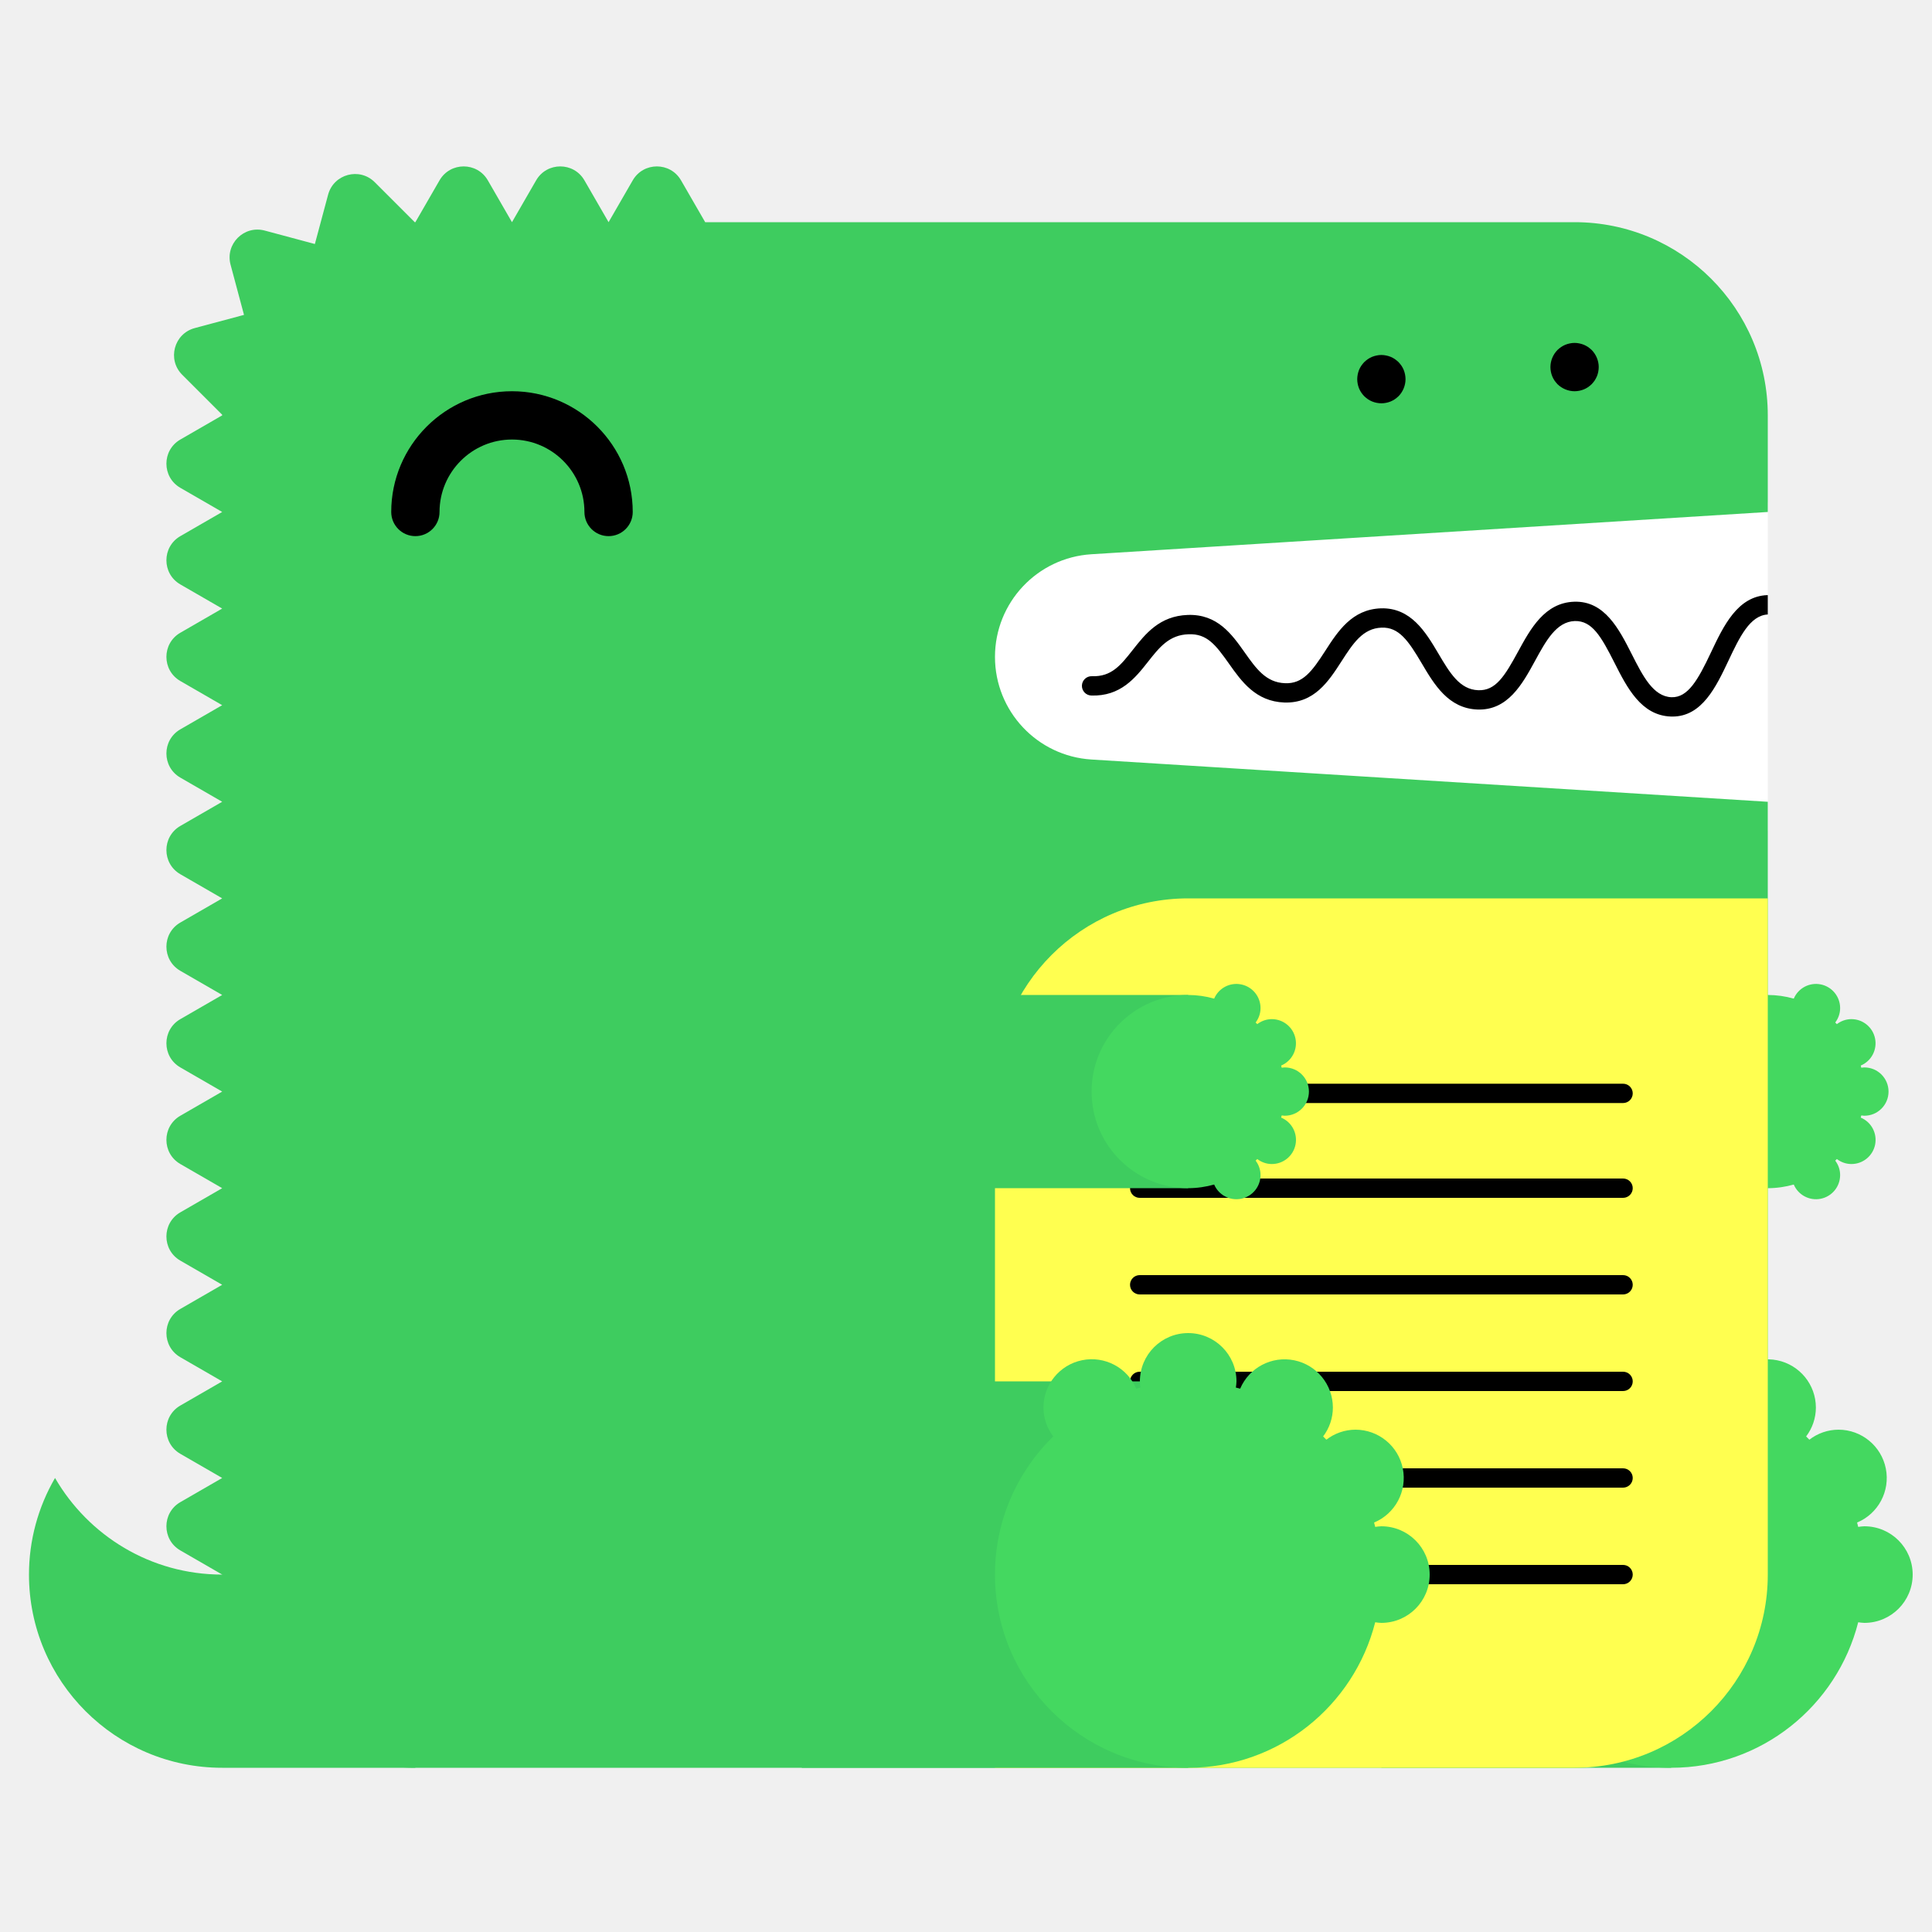
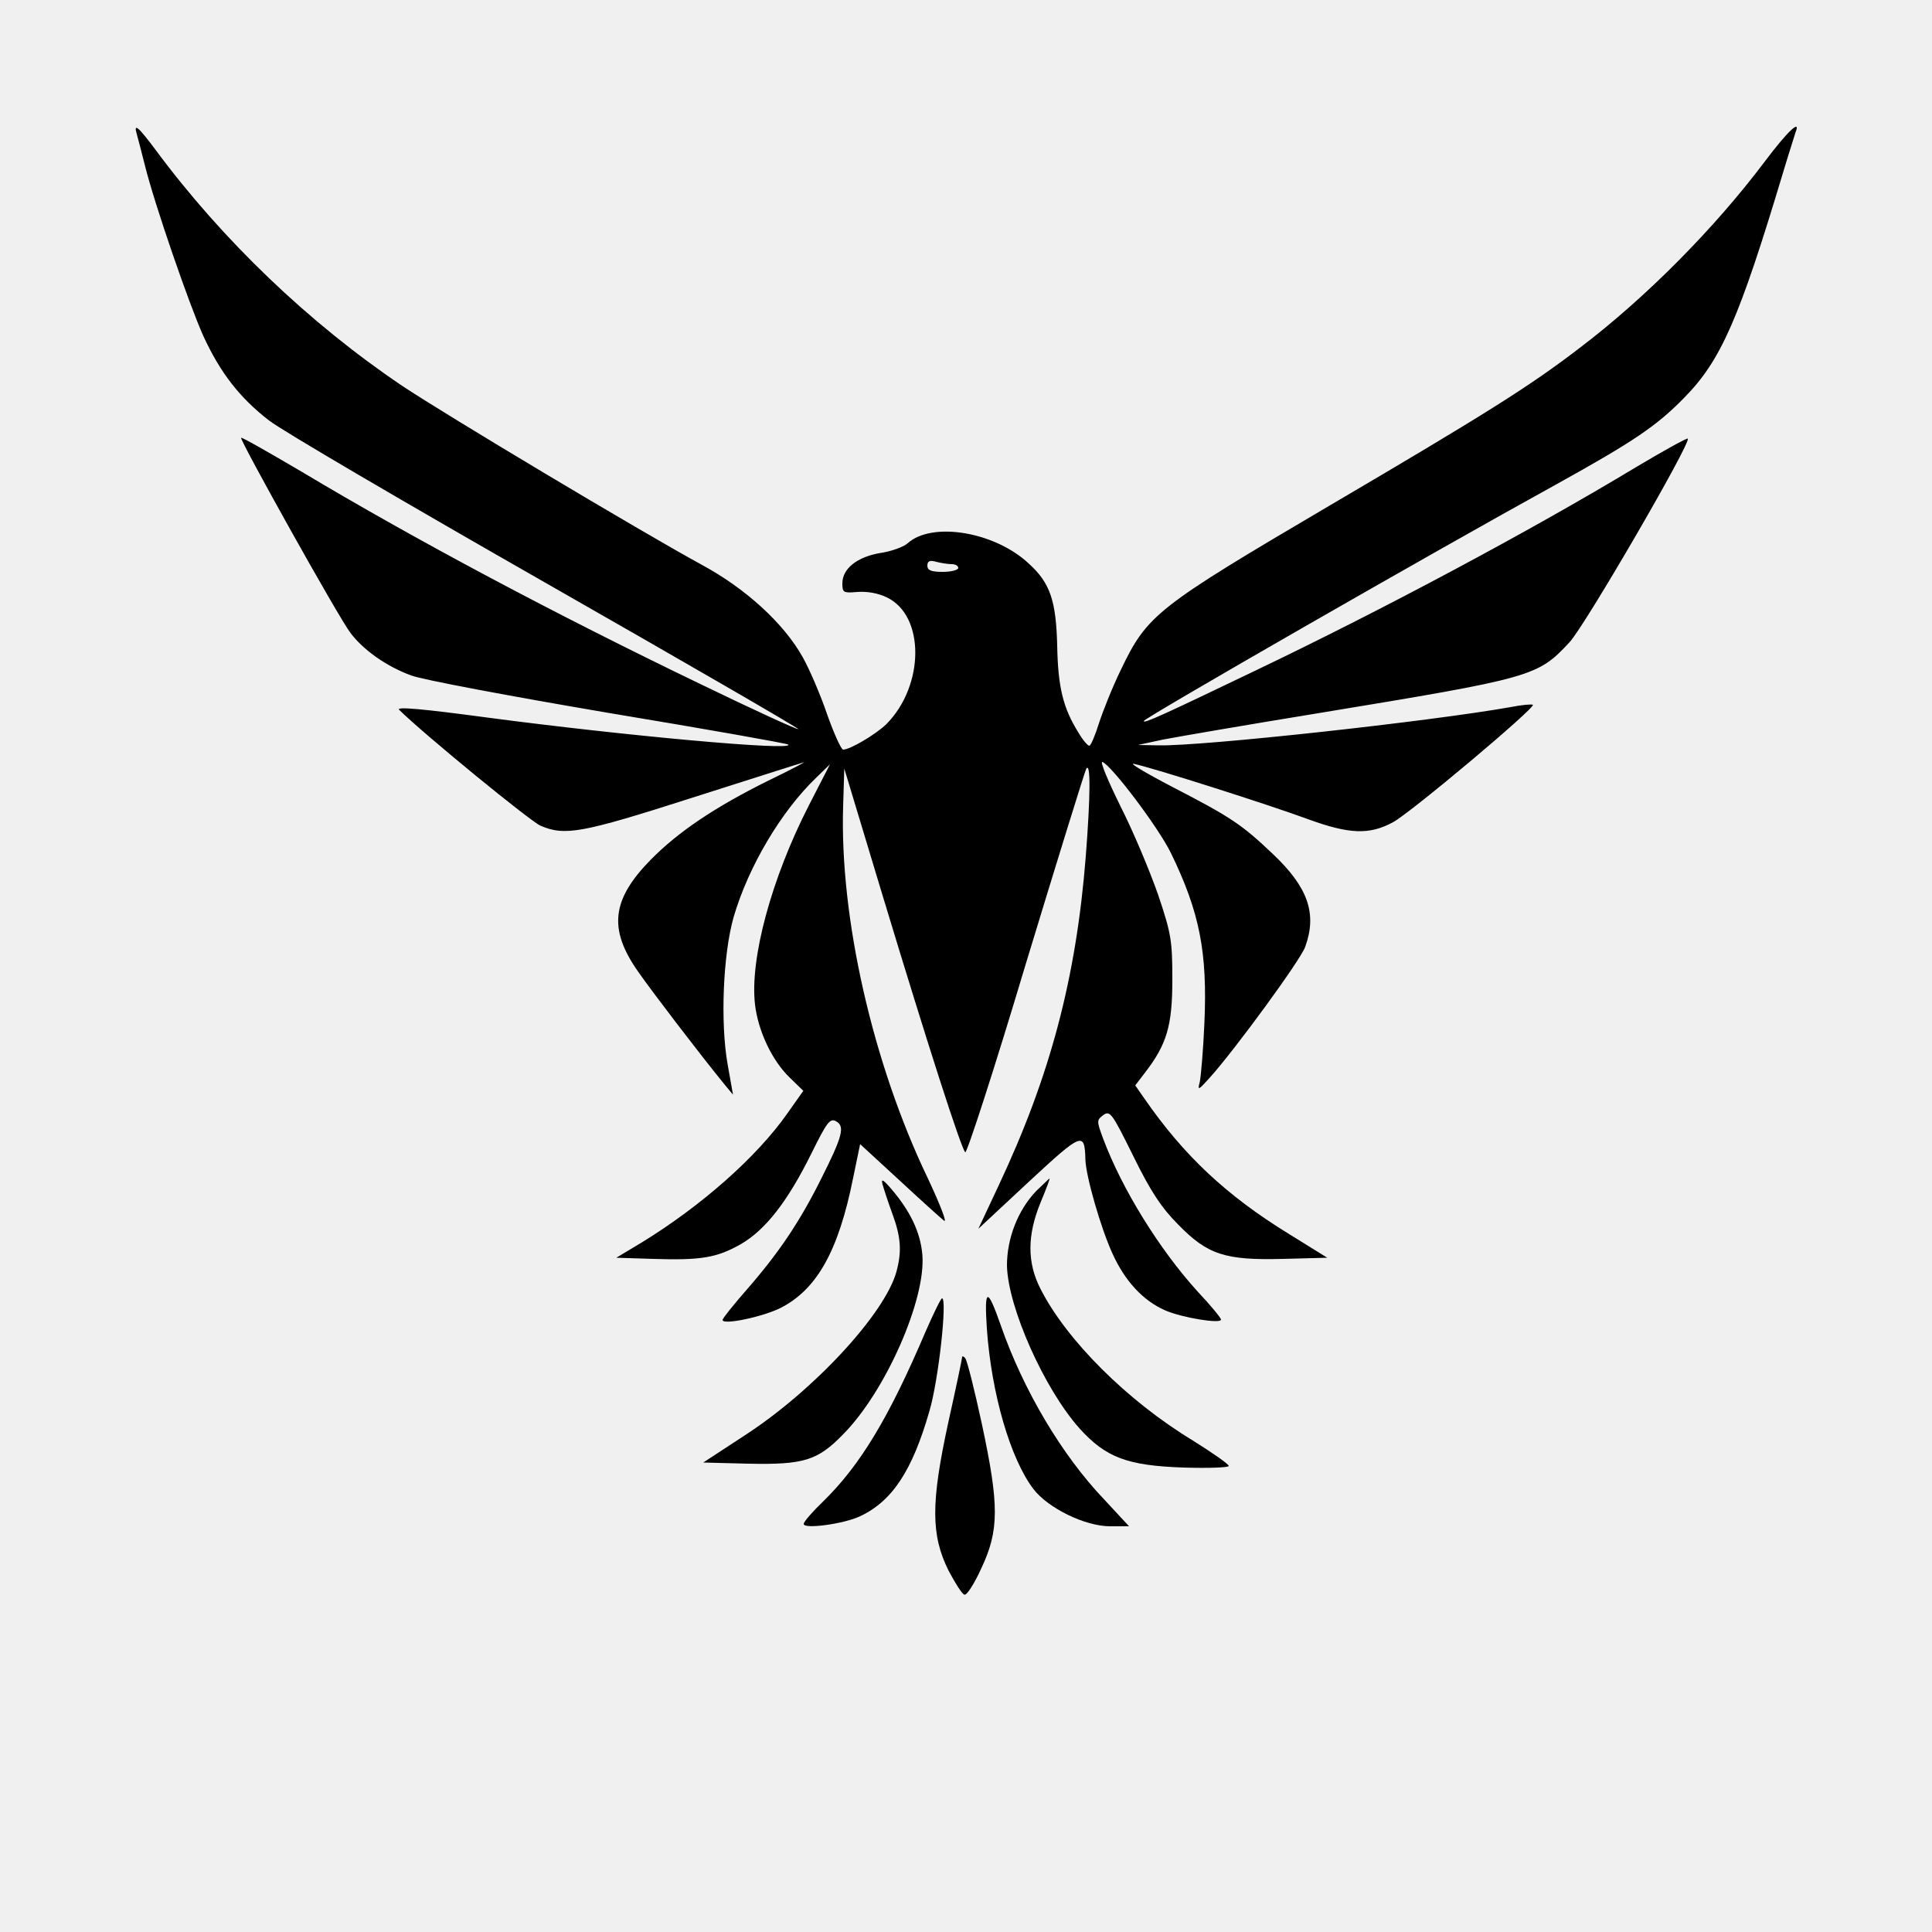
- <svg xmlns="http://www.w3.org/2000/svg" width="200" height="200" viewBox="0 0 200 200">
-   <g fill="none" fill-rule="evenodd">
-     <path fill="#FFF" d="M99 52h84v34H99z" />
-     <path d="M23 163c-7.398 0-13.843-4.027-17.303-10A19.886 19.886 0 0 0 3 163c0 11.046 8.954 20 20 20h20v-20H23z" fill="#3ECC5F" />
-     <path d="M112.98 57.376L183 53V43c0-11.046-8.954-20-20-20H73l-2.5-4.33c-1.112-1.925-3.889-1.925-5 0L63 23l-2.5-4.33c-1.111-1.925-3.889-1.925-5 0L53 23l-2.5-4.33c-1.111-1.925-3.889-1.925-5 0L43 23c-.022 0-.042.003-.065.003l-4.142-4.141c-1.57-1.571-4.252-.853-4.828 1.294l-1.369 5.104-5.192-1.392c-2.148-.575-4.111 1.389-3.535 3.536l1.39 5.193-5.102 1.367c-2.148.576-2.867 3.259-1.296 4.83l4.142 4.142c0 .021-.003.042-.003.064l-4.33 2.5c-1.925 1.111-1.925 3.889 0 5L23 53l-4.33 2.5c-1.925 1.111-1.925 3.889 0 5L23 63l-4.33 2.5c-1.925 1.111-1.925 3.889 0 5L23 73l-4.33 2.5c-1.925 1.111-1.925 3.889 0 5L23 83l-4.33 2.5c-1.925 1.111-1.925 3.889 0 5L23 93l-4.33 2.5c-1.925 1.111-1.925 3.889 0 5L23 103l-4.33 2.5c-1.925 1.111-1.925 3.889 0 5L23 113l-4.33 2.5c-1.925 1.111-1.925 3.889 0 5L23 123l-4.33 2.5c-1.925 1.111-1.925 3.889 0 5L23 133l-4.33 2.5c-1.925 1.111-1.925 3.889 0 5L23 143l-4.33 2.5c-1.925 1.111-1.925 3.889 0 5L23 153l-4.33 2.5c-1.925 1.111-1.925 3.889 0 5L23 163c0 11.046 8.954 20 20 20h120c11.046 0 20-8.954 20-20V83l-70.02-4.376A10.645 10.645 0 0 1 103 68c0-5.621 4.37-10.273 9.98-10.624" fill="#3ECC5F" />
-     <path fill="#3ECC5F" d="M143 183h30v-40h-30z" />
-     <path d="M193 158c-.219 0-.428.037-.639.064-.038-.15-.074-.301-.116-.451A5 5 0 0 0 190.32 148a4.96 4.96 0 0 0-3.016 1.036 26.531 26.531 0 0 0-.335-.336 4.955 4.955 0 0 0 1.011-2.987 5 5 0 0 0-9.599-1.959c-.148-.042-.297-.077-.445-.115.027-.211.064-.42.064-.639a5 5 0 0 0-5-5 5 5 0 0 0-5 5c0 .219.037.428.064.639-.148.038-.297.073-.445.115a4.998 4.998 0 0 0-9.599 1.959c0 1.125.384 2.151 1.011 2.987-3.717 3.632-6.031 8.693-6.031 14.3 0 11.046 8.954 20 20 20 9.339 0 17.16-6.41 19.361-15.064.211.027.42.064.639.064a5 5 0 0 0 5-5 5 5 0 0 0-5-5" fill="#44D860" />
-     <path fill="#3ECC5F" d="M153 123h30v-20h-30z" />
-     <path d="M193 115.5a2.5 2.5 0 1 0 0-5c-.109 0-.214.019-.319.032-.02-.075-.037-.15-.058-.225a2.501 2.501 0 0 0-.963-4.807c-.569 0-1.088.197-1.508.518a6.653 6.653 0 0 0-.168-.168c.314-.417.506-.931.506-1.494a2.5 2.5 0 0 0-4.8-.979A9.987 9.987 0 0 0 183 103c-5.522 0-10 4.478-10 10s4.478 10 10 10c.934 0 1.833-.138 2.69-.377a2.5 2.5 0 0 0 4.8-.979c0-.563-.192-1.077-.506-1.494.057-.055.113-.111.168-.168.42.321.939.518 1.508.518a2.5 2.5 0 0 0 .963-4.807c.021-.074.038-.15.058-.225.105.013.21.032.319.032" fill="#44D860" />
-     <path d="M63 55.5a2.5 2.5 0 0 1-2.5-2.5c0-4.136-3.364-7.5-7.5-7.5s-7.5 3.364-7.5 7.5a2.5 2.5 0 1 1-5 0c0-6.893 5.607-12.5 12.5-12.5S65.5 46.107 65.5 53a2.5 2.5 0 0 1-2.5 2.5" fill="#000" />
-     <path d="M103 183h60c11.046 0 20-8.954 20-20V93h-60c-11.046 0-20 8.954-20 20v70z" fill="#FFFF50" />
-     <path d="M168.02 124h-50.04a1 1 0 1 1 0-2h50.04a1 1 0 1 1 0 2m0 20h-50.04a1 1 0 1 1 0-2h50.04a1 1 0 1 1 0 2m0 20h-50.04a1 1 0 1 1 0-2h50.04a1 1 0 1 1 0 2m0-49.814h-50.04a1 1 0 1 1 0-2h50.04a1 1 0 1 1 0 2m0 19.814h-50.04a1 1 0 1 1 0-2h50.04a1 1 0 1 1 0 2m0 20h-50.04a1 1 0 1 1 0-2h50.04a1 1 0 1 1 0 2M183 61.611c-.012 0-.022-.006-.034-.005-3.09.105-4.552 3.196-5.842 5.923-1.346 2.85-2.387 4.703-4.093 4.647-1.889-.068-2.969-2.202-4.113-4.46-1.314-2.594-2.814-5.536-5.963-5.426-3.046.104-4.513 2.794-5.807 5.167-1.377 2.528-2.314 4.065-4.121 3.994-1.927-.07-2.951-1.805-4.136-3.813-1.321-2.236-2.848-4.75-5.936-4.664-2.994.103-4.465 2.385-5.763 4.4-1.373 2.13-2.335 3.428-4.165 3.351-1.973-.07-2.992-1.51-4.171-3.177-1.324-1.873-2.816-3.993-5.895-3.89-2.928.1-4.399 1.97-5.696 3.618-1.232 1.564-2.194 2.802-4.229 2.724a1 1 0 0 0-.072 2c3.017.101 4.545-1.8 5.872-3.487 1.177-1.496 2.193-2.787 4.193-2.855 1.926-.082 2.829 1.115 4.195 3.045 1.297 1.834 2.769 3.914 5.731 4.021 3.103.104 4.596-2.215 5.918-4.267 1.182-1.834 2.202-3.417 4.15-3.484 1.793-.067 2.769 1.35 4.145 3.681 1.297 2.197 2.766 4.686 5.787 4.796 3.125.108 4.634-2.62 5.949-5.035 1.139-2.088 2.214-4.06 4.119-4.126 1.793-.042 2.728 1.595 4.111 4.33 1.292 2.553 2.757 5.445 5.825 5.556l.169.003c3.064 0 4.518-3.075 5.805-5.794 1.139-2.41 2.217-4.68 4.067-4.773v-2z" fill="#000" />
-     <path fill="#3ECC5F" d="M83 183h40v-40H83z" />
-     <path d="M143 158c-.219 0-.428.037-.639.064-.038-.15-.074-.301-.116-.451A5 5 0 0 0 140.32 148a4.96 4.96 0 0 0-3.016 1.036 26.531 26.531 0 0 0-.335-.336 4.955 4.955 0 0 0 1.011-2.987 5 5 0 0 0-9.599-1.959c-.148-.042-.297-.077-.445-.115.027-.211.064-.42.064-.639a5 5 0 0 0-5-5 5 5 0 0 0-5 5c0 .219.037.428.064.639-.148.038-.297.073-.445.115a4.998 4.998 0 0 0-9.599 1.959c0 1.125.384 2.151 1.011 2.987-3.717 3.632-6.031 8.693-6.031 14.3 0 11.046 8.954 20 20 20 9.339 0 17.16-6.41 19.361-15.064.211.027.42.064.639.064a5 5 0 0 0 5-5 5 5 0 0 0-5-5" fill="#44D860" />
-     <path fill="#3ECC5F" d="M83 123h40v-20H83z" />
-     <path d="M133 115.5a2.5 2.5 0 1 0 0-5c-.109 0-.214.019-.319.032-.02-.075-.037-.15-.058-.225a2.501 2.501 0 0 0-.963-4.807c-.569 0-1.088.197-1.508.518a6.653 6.653 0 0 0-.168-.168c.314-.417.506-.931.506-1.494a2.5 2.5 0 0 0-4.8-.979A9.987 9.987 0 0 0 123 103c-5.522 0-10 4.478-10 10s4.478 10 10 10c.934 0 1.833-.138 2.69-.377a2.5 2.5 0 0 0 4.8-.979c0-.563-.192-1.077-.506-1.494.057-.055.113-.111.168-.168.42.321.939.518 1.508.518a2.5 2.5 0 0 0 .963-4.807c.021-.074.038-.15.058-.225.105.013.21.032.319.032" fill="#44D860" />
-     <path d="M143 41.75c-.16 0-.33-.02-.49-.05a2.52 2.52 0 0 1-.47-.14c-.15-.06-.29-.14-.431-.23-.13-.09-.259-.2-.38-.31-.109-.12-.219-.24-.309-.38s-.17-.28-.231-.43a2.619 2.619 0 0 1-.189-.96c0-.16.02-.33.05-.49.03-.16.08-.31.139-.47.061-.15.141-.29.231-.43.09-.13.2-.26.309-.38.121-.11.25-.22.38-.31.141-.09.281-.17.431-.23.149-.06.31-.11.47-.14.32-.07.65-.07.98 0 .159.03.32.08.47.14.149.06.29.14.43.23.13.09.259.2.38.31.11.12.22.25.31.38.09.14.17.28.23.43.06.16.11.31.14.47.029.16.05.33.05.49 0 .66-.271 1.31-.73 1.77-.121.11-.25.22-.38.31-.14.09-.281.17-.43.23a2.565 2.565 0 0 1-.96.19m20-1.25c-.66 0-1.3-.27-1.771-.73a3.802 3.802 0 0 1-.309-.38c-.09-.14-.17-.28-.231-.43a2.619 2.619 0 0 1-.189-.96c0-.66.27-1.3.729-1.77.121-.11.25-.22.38-.31.141-.09.281-.17.431-.23.149-.06.31-.11.47-.14.32-.07.66-.07.98 0 .159.03.32.08.47.14.149.06.29.14.43.23.13.09.259.2.38.31.459.47.73 1.11.73 1.77 0 .16-.021.33-.05.49-.03.16-.08.32-.14.47-.07.15-.14.29-.23.43-.09.13-.2.26-.31.38-.121.11-.25.22-.38.31-.14.09-.281.17-.43.23a2.565 2.565 0 0 1-.96.19" fill="#000" />
+ <svg xmlns="http://www.w3.org/2000/svg" version="1.0" width="500pt" height="500pt" viewBox="0 0 500 500" preserveAspectRatio="xMidYMid meet">
+   <g transform="translate(0,500) scale(0.1,-0.1)" fill="#000000" stroke="none">
+     <path d="M354 4653 c3 -10 12 -46 21 -81 25 -101 115 -361 151 -441 44 -96 95 -161 170 -219 33 -26 356 -215 717 -421 361 -206 655 -376 653 -378 -2 -2 -116 50 -252 116 -378 182 -737 373 -1033 550 -85 50 -155 90 -157 88 -5 -4 254 -468 283 -505 34 -45 94 -87 157 -110 28 -11 258 -54 511 -97 253 -42 462 -79 465 -82 15 -17 -424 23 -779 70 -164 22 -237 29 -228 20 65 -64 340 -289 366 -300 63 -27 107 -19 391 72 151 48 282 90 290 92 8 3 -31 -18 -87 -45 -142 -70 -237 -134 -309 -207 -101 -103 -110 -179 -33 -289 37 -53 153 -205 222 -290 l24 -29 -14 79 c-19 107 -12 285 16 382 38 129 122 272 214 360 l35 34 -54 -105 c-97 -189 -154 -398 -140 -517 8 -68 44 -145 90 -189 l35 -34 -41 -58 c-79 -113 -223 -240 -378 -335 l-65 -39 95 -3 c125 -4 165 3 227 38 64 37 121 110 183 235 40 81 48 92 64 83 23 -13 17 -38 -40 -151 -55 -110 -109 -190 -191 -284 -35 -40 -63 -75 -63 -79 0 -14 104 8 150 31 94 48 150 147 188 337 l18 87 100 -92 c55 -51 107 -98 117 -106 9 -7 -10 42 -42 110 -143 298 -228 675 -219 962 l3 98 99 -328 c118 -390 203 -654 214 -665 4 -4 75 214 156 485 82 270 153 499 157 507 12 21 11 -72 -1 -226 -25 -316 -92 -568 -225 -851 l-53 -113 131 122 c138 128 144 130 146 57 1 -42 40 -178 70 -243 32 -71 79 -122 136 -147 43 -19 145 -36 145 -24 0 4 -27 37 -61 73 -98 108 -195 264 -244 395 -17 46 -17 48 0 61 18 13 23 5 78 -106 44 -90 73 -134 116 -177 76 -78 121 -93 272 -89 l114 3 -100 62 c-161 99 -272 203 -374 351 l-23 33 26 34 c56 73 70 121 70 240 0 101 -3 119 -37 220 -21 60 -64 163 -97 228 -32 65 -54 117 -47 115 23 -8 144 -168 177 -235 75 -154 95 -258 87 -440 -3 -70 -9 -139 -12 -153 -6 -23 -4 -22 25 10 65 72 237 307 248 340 31 86 7 154 -84 240 -80 76 -108 95 -259 173 -71 37 -116 64 -100 60 49 -10 353 -107 450 -143 107 -39 159 -41 220 -8 45 24 370 297 362 304 -2 2 -28 0 -58 -6 -208 -37 -794 -101 -909 -99 l-55 1 65 14 c36 7 216 38 400 68 559 92 569 95 652 184 40 43 316 518 306 527 -2 2 -62 -31 -134 -74 -277 -167 -656 -369 -984 -526 -248 -119 -290 -138 -290 -131 0 7 747 436 1065 611 204 113 263 153 335 227 94 96 141 203 255 583 15 50 30 96 32 103 14 35 -21 2 -79 -75 -130 -173 -307 -352 -478 -482 -130 -100 -245 -172 -650 -410 -447 -263 -471 -282 -539 -424 -22 -45 -47 -108 -57 -139 -10 -32 -21 -58 -25 -58 -4 0 -17 15 -28 34 -40 64 -53 118 -55 226 -3 115 -18 161 -73 211 -88 83 -251 110 -314 53 -10 -9 -42 -21 -70 -25 -60 -10 -99 -40 -99 -79 0 -24 3 -25 39 -22 24 2 54 -3 76 -14 99 -47 98 -228 -1 -328 -28 -27 -94 -66 -112 -66 -5 0 -24 42 -42 93 -17 50 -46 117 -63 147 -49 87 -147 177 -262 239 -161 88 -661 387 -775 463 -240 162 -464 376 -638 611 -44 59 -57 70 -48 40z m2109 -1113 c9 0 17 -4 17 -10 0 -5 -18 -10 -40 -10 -30 0 -40 4 -40 16 0 12 6 15 23 10 12 -3 30 -6 40 -6z" />
+     <path d="M2284 1935 c3 -11 14 -45 25 -75 23 -62 25 -99 11 -151 -30 -109 -214 -308 -393 -424 l-107 -70 117 -3 c143 -3 179 8 245 76 110 111 215 350 205 465 -5 59 -32 114 -82 172 -20 23 -25 25 -21 10z" />
+     <path d="M2682 1918 c-48 -50 -76 -123 -76 -193 2 -107 96 -319 188 -422 68 -75 123 -96 269 -101 64 -2 117 0 117 4 0 5 -42 34 -93 66 -170 103 -327 260 -394 392 -35 68 -35 139 0 224 14 34 25 62 23 62 -1 0 -16 -15 -34 -32z" />
+     <path d="M2554 1561 c12 -169 61 -336 120 -414 38 -50 134 -97 199 -97 l49 0 -64 69 c-110 115 -210 284 -268 451 -35 100 -43 98 -36 -9z" />
+     <path d="M2395 1553 c-95 -223 -169 -345 -264 -438 -28 -27 -51 -53 -51 -59 0 -14 104 0 146 20 83 39 135 118 179 271 24 80 47 293 33 293 -3 0 -22 -39 -43 -87z" />
+     <path d="M2490 1488 c0 -4 -16 -80 -36 -170 -45 -207 -45 -291 1 -383 17 -32 35 -61 41 -62 6 -2 26 29 44 69 46 98 46 163 1 373 -19 88 -38 164 -43 170 -4 5 -8 6 -8 3z" />
  </g>
</svg>
